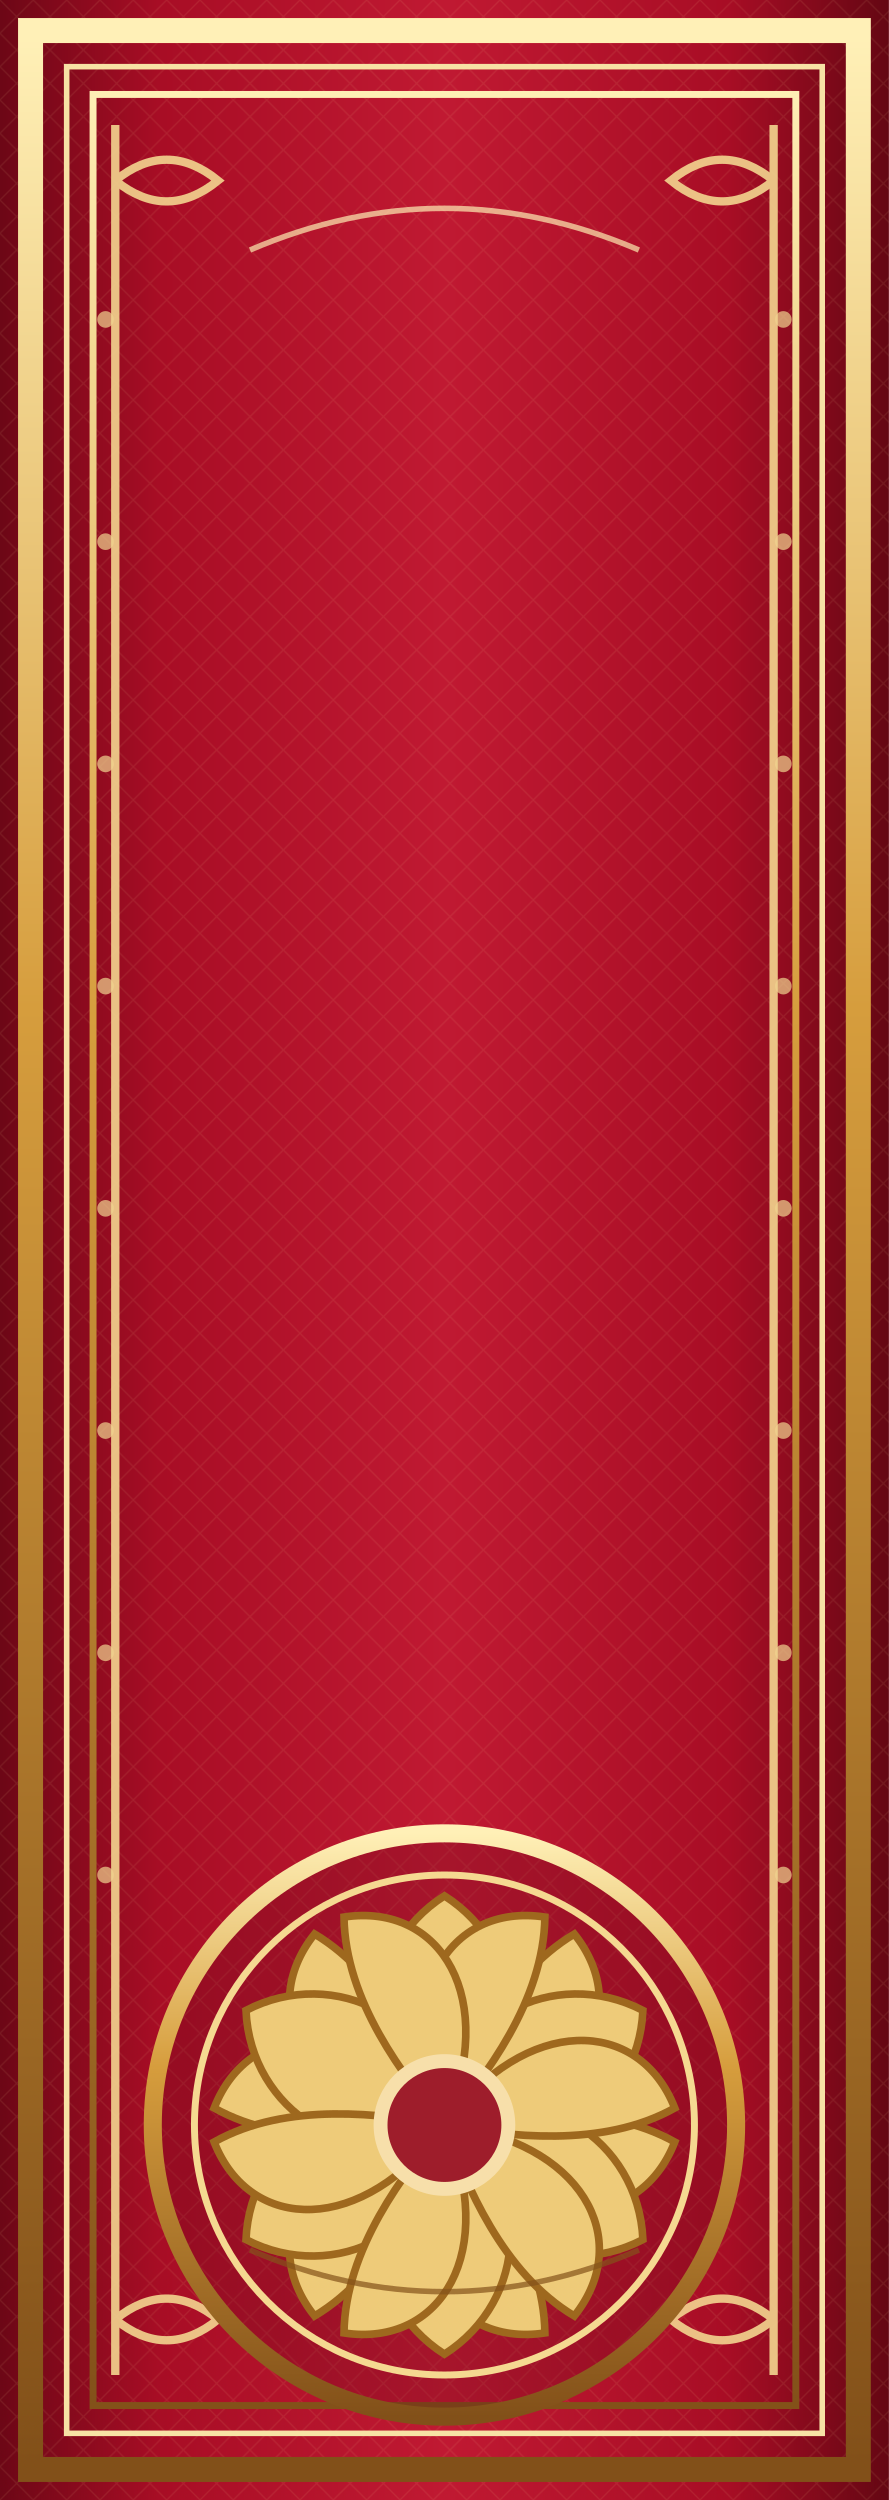
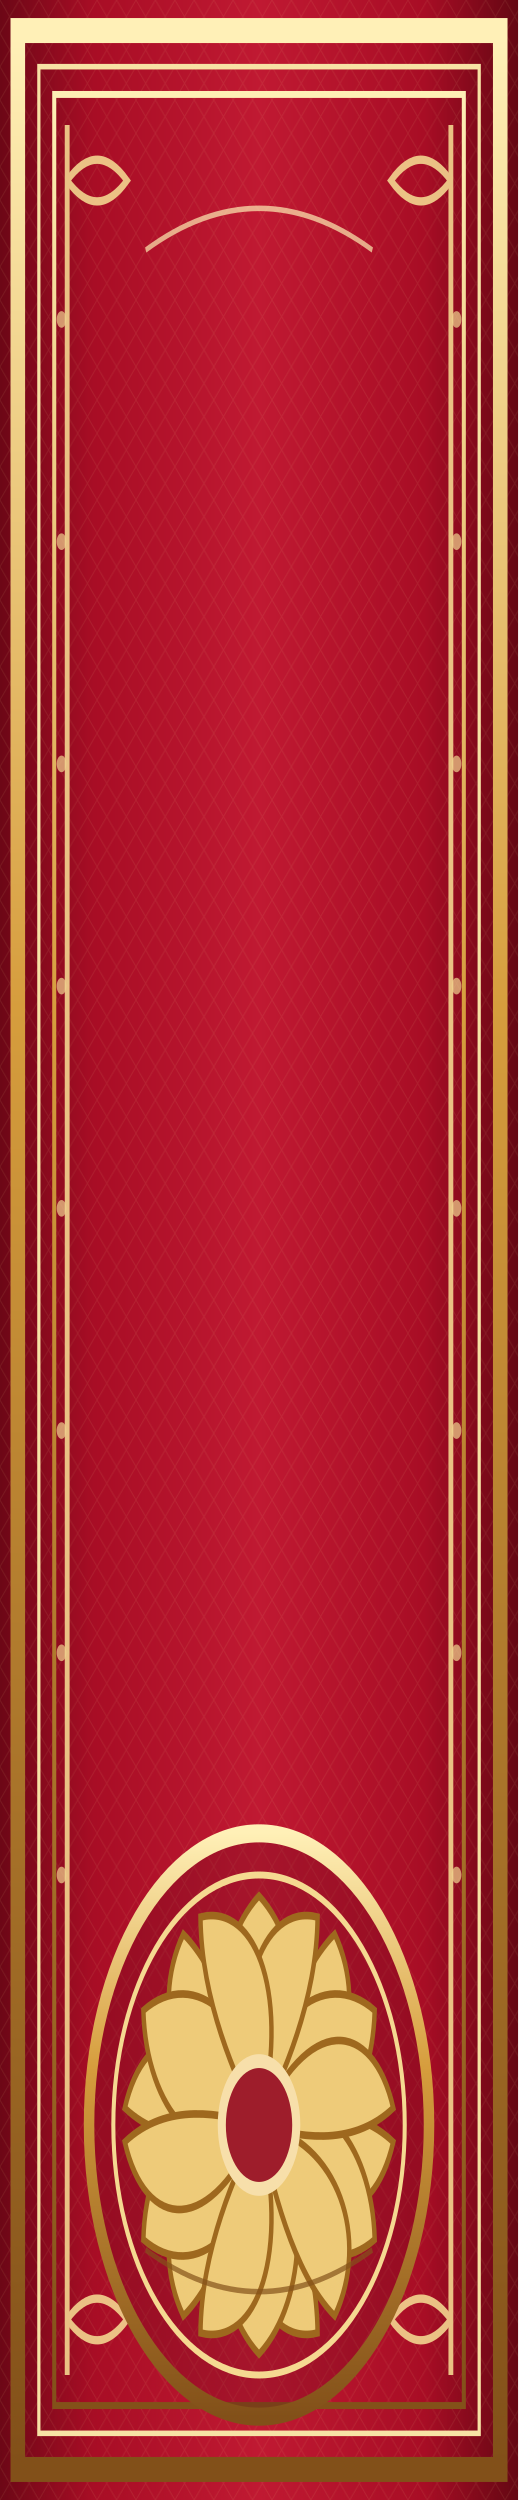
- <svg xmlns="http://www.w3.org/2000/svg" width="640" height="1800" viewBox="0 0 640 1800">
+ <svg xmlns="http://www.w3.org/2000/svg" width="373" height="1800" viewBox="0 0 373 1800">
  <defs>
    <linearGradient id="red" x2="1" y2="0">
      <stop stop-color="#6d0716" />
      <stop offset=".18" stop-color="#a80d25" />
      <stop offset=".5" stop-color="#c01932" />
      <stop offset=".82" stop-color="#a80d25" />
      <stop offset="1" stop-color="#650713" />
    </linearGradient>
    <linearGradient id="gold" x2="0" y2="1">
      <stop stop-color="#fff0b7" />
      <stop offset=".4" stop-color="#d69d3d" />
      <stop offset="1" stop-color="#825019" />
    </linearGradient>
    <pattern id="weave" width="24" height="24" patternUnits="userSpaceOnUse">
      <path d="M0 0 L24 24 M24 0 L0 24" stroke="#f3d68e" stroke-width="1" opacity=".09" />
    </pattern>
    <g id="flower" fill="#eecb79" stroke="#9e681e" stroke-width="5">
      <path d="M0 0 C-60 -35 -55 -115 0 -150 C55 -115 60 -35 0 0Z" />
      <path d="M0 0 C-90 -10 -125 -75 -85 -125 C-38 -97 -14 -39 0 0Z" />
      <path d="M0 0 C90 -10 125 -75 85 -125 C38 -97 14 -39 0 0Z" />
    </g>
  </defs>
-   <rect width="640" height="1800" fill="url(#red)" />
-   <rect width="640" height="1800" fill="url(#weave)" />
-   <rect x="22" y="22" width="596" height="1756" fill="none" stroke="url(#gold)" stroke-width="18" />
-   <rect x="48" y="48" width="544" height="1704" fill="none" stroke="#f7e2a5" stroke-width="4" />
-   <rect x="67" y="68" width="506" height="1664" fill="none" stroke="url(#gold)" stroke-width="5" />
-   <g fill="none" stroke="#f3d58f" stroke-width="6" opacity=".9">
-     <path d="M83 90 V1710 M557 90 V1710" />
-     <path d="M83 130 Q120 100 157 130 Q120 160 83 130 M557 130 Q520 100 483 130 Q520 160 557 130" />
-     <path d="M83 1670 Q120 1640 157 1670 Q120 1700 83 1670 M557 1670 Q520 1640 483 1670 Q520 1700 557 1670" />
-   </g>
-   <g fill="#f0d38e" opacity=".7">
-     <circle cx="76" cy="230" r="6" />
-     <circle cx="564" cy="230" r="6" />
-     <circle cx="76" cy="390" r="6" />
-     <circle cx="564" cy="390" r="6" />
-     <circle cx="76" cy="550" r="6" />
-     <circle cx="564" cy="550" r="6" />
-     <circle cx="76" cy="710" r="6" />
-     <circle cx="564" cy="710" r="6" />
-     <circle cx="76" cy="870" r="6" />
-     <circle cx="564" cy="870" r="6" />
-     <circle cx="76" cy="1030" r="6" />
-     <circle cx="564" cy="1030" r="6" />
-     <circle cx="76" cy="1190" r="6" />
-     <circle cx="564" cy="1190" r="6" />
-     <circle cx="76" cy="1350" r="6" />
-     <circle cx="564" cy="1350" r="6" />
-   </g>
-   <g transform="translate(320 1530)">
-     <circle r="210" fill="#5f0b18" fill-opacity=".25" stroke="url(#gold)" stroke-width="13" />
-     <circle r="180" fill="none" stroke="#f5d991" stroke-width="5" />
-     <g transform="scale(1.1)">
-       <use href="#flower" transform="rotate(0)" />
-       <use href="#flower" transform="rotate(60)" />
-       <use href="#flower" transform="rotate(120)" />
-       <use href="#flower" transform="rotate(180)" />
-       <use href="#flower" transform="rotate(240)" />
-       <use href="#flower" transform="rotate(300)" />
+   <g transform="scale(.5828125 1)">
+     <rect width="640" height="1800" fill="url(#red)" />
+     <rect width="640" height="1800" fill="url(#weave)" />
+     <rect x="22" y="22" width="596" height="1756" fill="none" stroke="url(#gold)" stroke-width="18" />
+     <rect x="48" y="48" width="544" height="1704" fill="none" stroke="#f7e2a5" stroke-width="4" />
+     <rect x="67" y="68" width="506" height="1664" fill="none" stroke="url(#gold)" stroke-width="5" />
+     <g fill="none" stroke="#f3d58f" stroke-width="6" opacity=".9">
+       <path d="M83 90 V1710 M557 90 V1710" />
+       <path d="M83 130 Q120 100 157 130 Q120 160 83 130 M557 130 Q520 100 483 130 Q520 160 557 130" />
+       <path d="M83 1670 Q120 1640 157 1670 Q120 1700 83 1670 M557 1670 Q520 1640 483 1670 Q520 1700 557 1670" />
    </g>
-     <circle r="46" fill="#9e1d2b" stroke="#f7dfaa" stroke-width="10" />
-   </g>
-   <g fill="none" stroke="url(#gold)" stroke-width="4" opacity=".7">
-     <path d="M180 180 Q320 120 460 180 M180 1620 Q320 1680 460 1620" />
+     <g fill="#f0d38e" opacity=".7">
+       <circle cx="76" cy="230" r="6" />
+       <circle cx="564" cy="230" r="6" />
+       <circle cx="76" cy="390" r="6" />
+       <circle cx="564" cy="390" r="6" />
+       <circle cx="76" cy="550" r="6" />
+       <circle cx="564" cy="550" r="6" />
+       <circle cx="76" cy="710" r="6" />
+       <circle cx="564" cy="710" r="6" />
+       <circle cx="76" cy="870" r="6" />
+       <circle cx="564" cy="870" r="6" />
+       <circle cx="76" cy="1030" r="6" />
+       <circle cx="564" cy="1030" r="6" />
+       <circle cx="76" cy="1190" r="6" />
+       <circle cx="564" cy="1190" r="6" />
+       <circle cx="76" cy="1350" r="6" />
+       <circle cx="564" cy="1350" r="6" />
+     </g>
+     <g transform="translate(320 1530)">
+       <circle r="210" fill="#5f0b18" fill-opacity=".25" stroke="url(#gold)" stroke-width="13" />
+       <circle r="180" fill="none" stroke="#f5d991" stroke-width="5" />
+       <g transform="scale(1.1)">
+         <use href="#flower" transform="rotate(0)" />
+         <use href="#flower" transform="rotate(60)" />
+         <use href="#flower" transform="rotate(120)" />
+         <use href="#flower" transform="rotate(180)" />
+         <use href="#flower" transform="rotate(240)" />
+         <use href="#flower" transform="rotate(300)" />
+       </g>
+       <circle r="46" fill="#9e1d2b" stroke="#f7dfaa" stroke-width="10" />
+     </g>
+     <g fill="none" stroke="url(#gold)" stroke-width="4" opacity=".7">
+       <path d="M180 180 Q320 120 460 180 M180 1620 Q320 1680 460 1620" />
+     </g>
  </g>
</svg>
